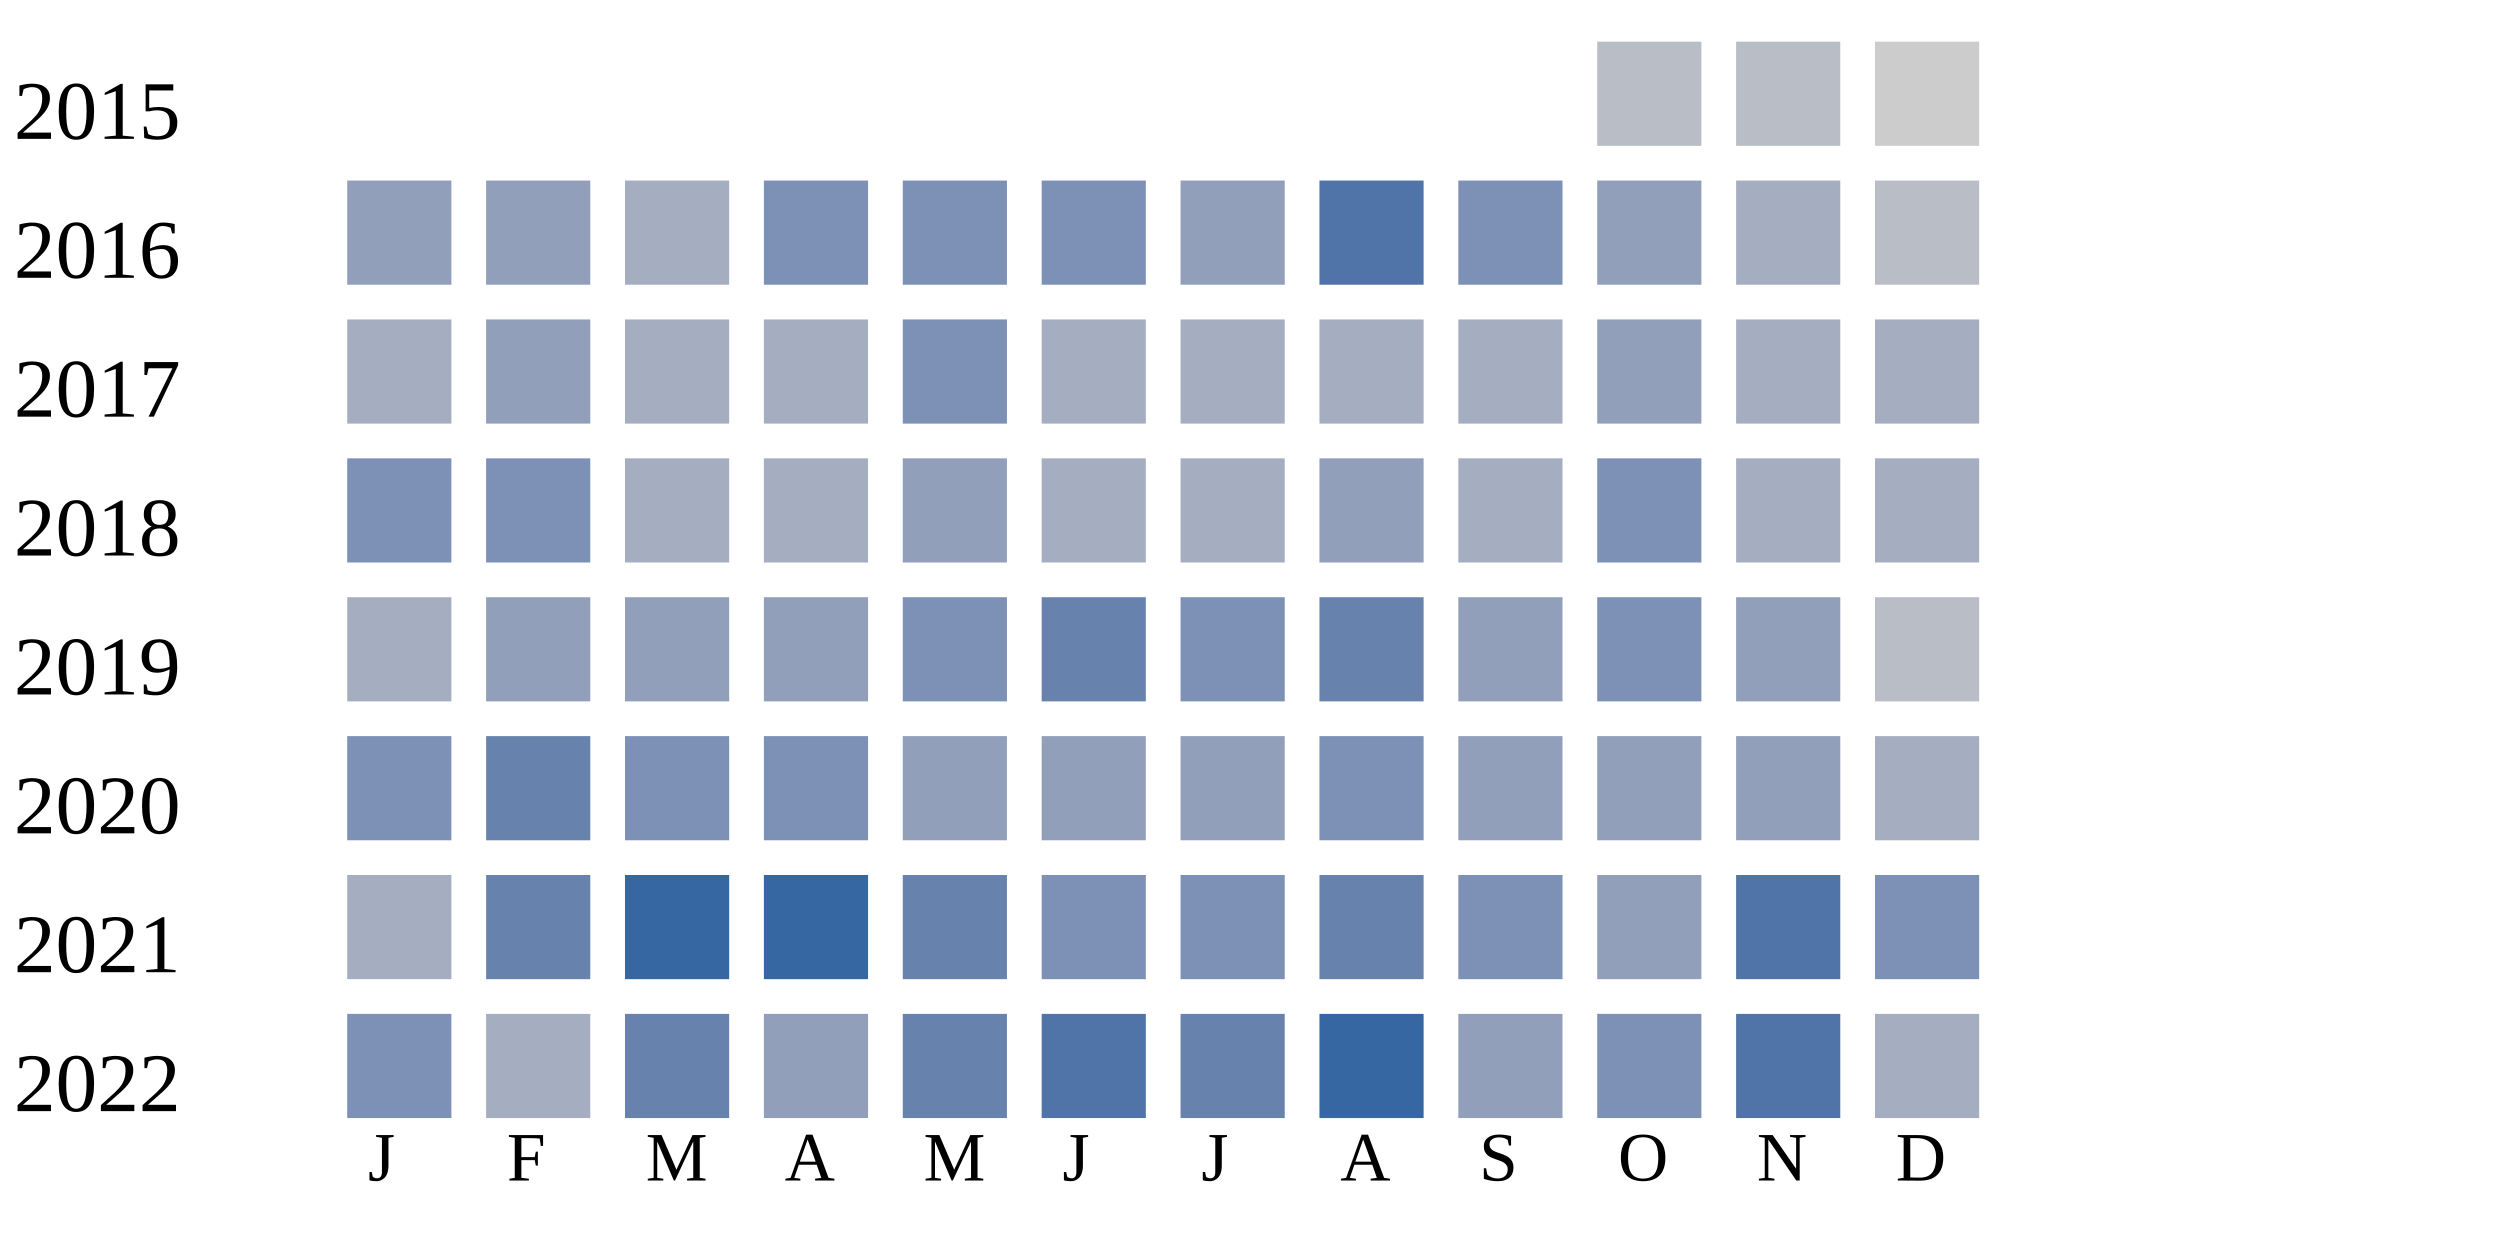
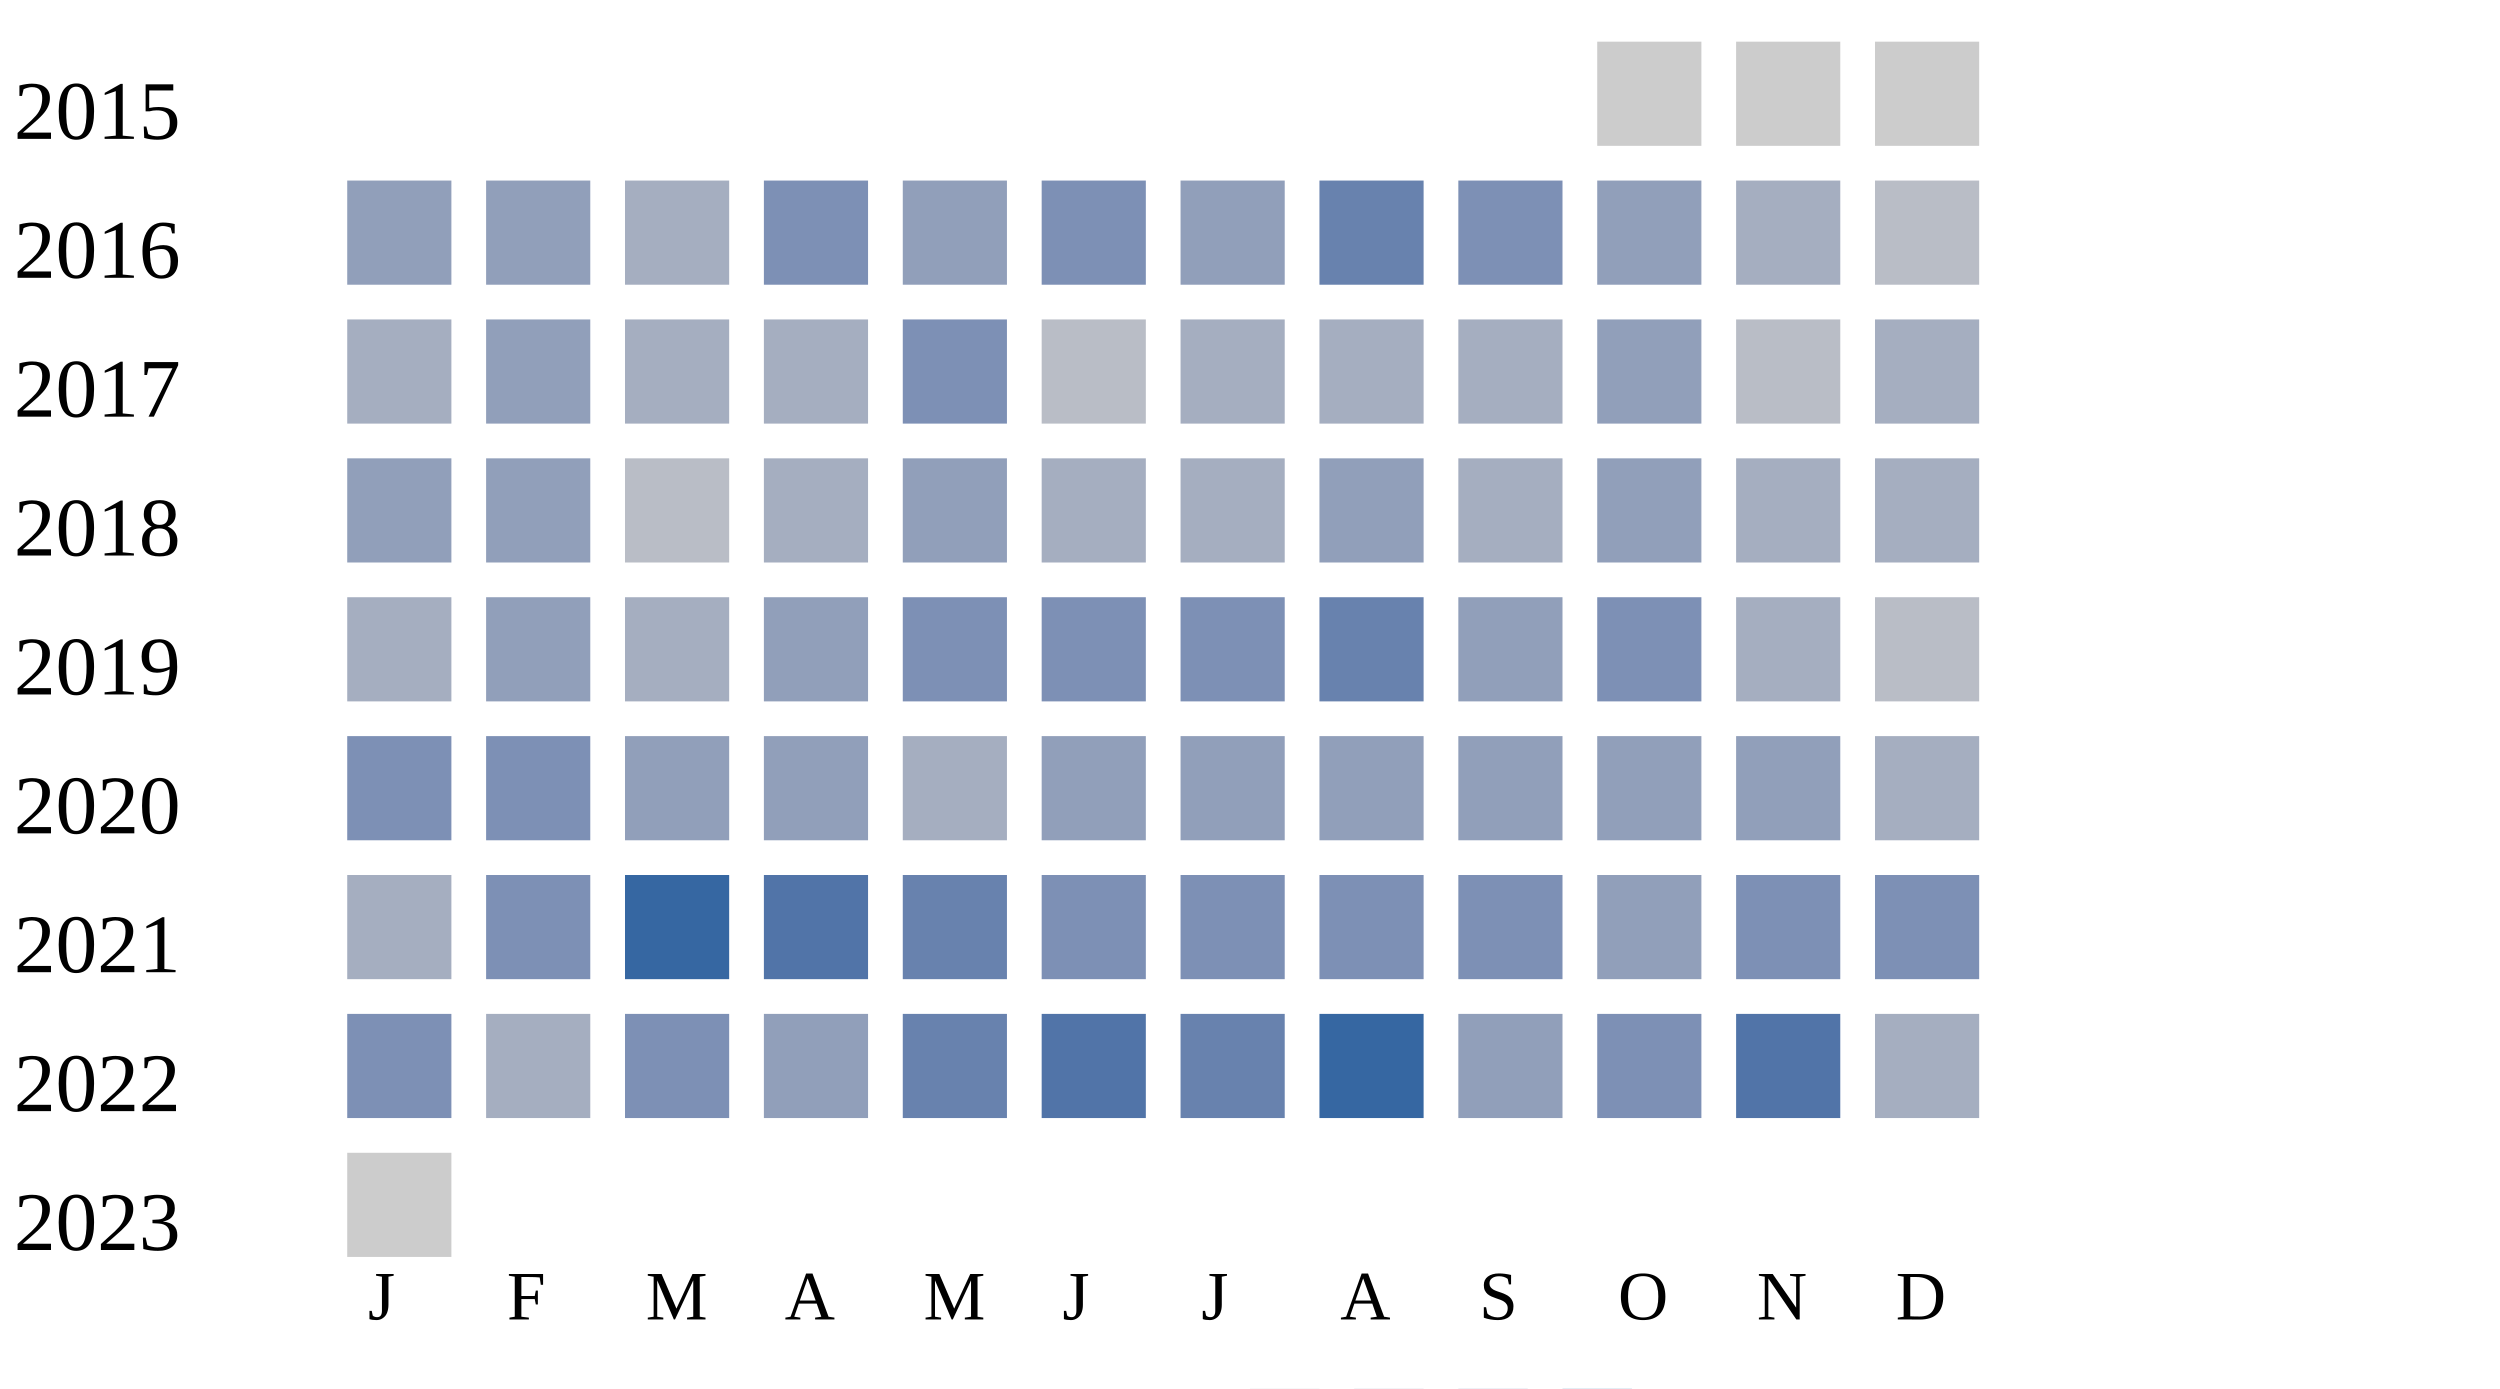
- <svg xmlns="http://www.w3.org/2000/svg" width="360" height="180">
+ <svg xmlns="http://www.w3.org/2000/svg" width="360" height="200">
  <g transform="translate(0 0)">
    <text x="2" y="20">2015</text>
-     <rect x="230" y="6" width="15" height="15" fill="#b9bdc6" />
-     <rect x="250" y="6" width="15" height="15" fill="#b9bdc6" />
+     <rect x="230" y="6" width="15" height="15" fill="#cccccc" />
+     <rect x="250" y="6" width="15" height="15" fill="#cccccc" />
    <rect x="270" y="6" width="15" height="15" fill="#cccccc" />
  </g>
  <g transform="translate(0 20)">
    <text x="2" y="20">2016</text>
    <rect x="50" y="6" width="15" height="15" fill="#919fba" />
    <rect x="70" y="6" width="15" height="15" fill="#919fba" />
    <rect x="90" y="6" width="15" height="15" fill="#a5aec0" />
    <rect x="110" y="6" width="15" height="15" fill="#7d90b5" />
-     <rect x="130" y="6" width="15" height="15" fill="#7d90b5" />
+     <rect x="130" y="6" width="15" height="15" fill="#919fba" />
    <rect x="150" y="6" width="15" height="15" fill="#7d90b5" />
    <rect x="170" y="6" width="15" height="15" fill="#919fba" />
-     <rect x="190" y="6" width="15" height="15" fill="#5174a8" />
+     <rect x="190" y="6" width="15" height="15" fill="#6882ae" />
    <rect x="210" y="6" width="15" height="15" fill="#7d90b5" />
    <rect x="230" y="6" width="15" height="15" fill="#919fba" />
    <rect x="250" y="6" width="15" height="15" fill="#a5aec0" />
    <rect x="270" y="6" width="15" height="15" fill="#b9bdc6" />
  </g>
  <g transform="translate(0 40)">
    <text x="2" y="20">2017</text>
    <rect x="50" y="6" width="15" height="15" fill="#a5aec0" />
    <rect x="70" y="6" width="15" height="15" fill="#919fba" />
    <rect x="90" y="6" width="15" height="15" fill="#a5aec0" />
    <rect x="110" y="6" width="15" height="15" fill="#a5aec0" />
    <rect x="130" y="6" width="15" height="15" fill="#7d90b5" />
-     <rect x="150" y="6" width="15" height="15" fill="#a5aec0" />
+     <rect x="150" y="6" width="15" height="15" fill="#b9bdc6" />
    <rect x="170" y="6" width="15" height="15" fill="#a5aec0" />
    <rect x="190" y="6" width="15" height="15" fill="#a5aec0" />
    <rect x="210" y="6" width="15" height="15" fill="#a5aec0" />
    <rect x="230" y="6" width="15" height="15" fill="#919fba" />
-     <rect x="250" y="6" width="15" height="15" fill="#a5aec0" />
+     <rect x="250" y="6" width="15" height="15" fill="#b9bdc6" />
    <rect x="270" y="6" width="15" height="15" fill="#a5aec0" />
  </g>
  <g transform="translate(0 60)">
    <text x="2" y="20">2018</text>
-     <rect x="50" y="6" width="15" height="15" fill="#7d90b5" />
-     <rect x="70" y="6" width="15" height="15" fill="#7d90b5" />
-     <rect x="90" y="6" width="15" height="15" fill="#a5aec0" />
+     <rect x="50" y="6" width="15" height="15" fill="#919fba" />
+     <rect x="70" y="6" width="15" height="15" fill="#919fba" />
+     <rect x="90" y="6" width="15" height="15" fill="#b9bdc6" />
    <rect x="110" y="6" width="15" height="15" fill="#a5aec0" />
    <rect x="130" y="6" width="15" height="15" fill="#919fba" />
    <rect x="150" y="6" width="15" height="15" fill="#a5aec0" />
    <rect x="170" y="6" width="15" height="15" fill="#a5aec0" />
    <rect x="190" y="6" width="15" height="15" fill="#919fba" />
    <rect x="210" y="6" width="15" height="15" fill="#a5aec0" />
-     <rect x="230" y="6" width="15" height="15" fill="#7d90b5" />
+     <rect x="230" y="6" width="15" height="15" fill="#919fba" />
    <rect x="250" y="6" width="15" height="15" fill="#a5aec0" />
    <rect x="270" y="6" width="15" height="15" fill="#a5aec0" />
  </g>
  <g transform="translate(0 80)">
    <text x="2" y="20">2019</text>
    <rect x="50" y="6" width="15" height="15" fill="#a5aec0" />
    <rect x="70" y="6" width="15" height="15" fill="#919fba" />
-     <rect x="90" y="6" width="15" height="15" fill="#919fba" />
+     <rect x="90" y="6" width="15" height="15" fill="#a5aec0" />
    <rect x="110" y="6" width="15" height="15" fill="#919fba" />
    <rect x="130" y="6" width="15" height="15" fill="#7d90b5" />
-     <rect x="150" y="6" width="15" height="15" fill="#6882ae" />
+     <rect x="150" y="6" width="15" height="15" fill="#7d90b5" />
    <rect x="170" y="6" width="15" height="15" fill="#7d90b5" />
    <rect x="190" y="6" width="15" height="15" fill="#6882ae" />
    <rect x="210" y="6" width="15" height="15" fill="#919fba" />
    <rect x="230" y="6" width="15" height="15" fill="#7d90b5" />
-     <rect x="250" y="6" width="15" height="15" fill="#919fba" />
+     <rect x="250" y="6" width="15" height="15" fill="#a5aec0" />
    <rect x="270" y="6" width="15" height="15" fill="#b9bdc6" />
  </g>
  <g transform="translate(0 100)">
    <text x="2" y="20">2020</text>
    <rect x="50" y="6" width="15" height="15" fill="#7d90b5" />
-     <rect x="70" y="6" width="15" height="15" fill="#6882ae" />
-     <rect x="90" y="6" width="15" height="15" fill="#7d90b5" />
-     <rect x="110" y="6" width="15" height="15" fill="#7d90b5" />
-     <rect x="130" y="6" width="15" height="15" fill="#919fba" />
+     <rect x="70" y="6" width="15" height="15" fill="#7d90b5" />
+     <rect x="90" y="6" width="15" height="15" fill="#919fba" />
+     <rect x="110" y="6" width="15" height="15" fill="#919fba" />
+     <rect x="130" y="6" width="15" height="15" fill="#a5aec0" />
    <rect x="150" y="6" width="15" height="15" fill="#919fba" />
    <rect x="170" y="6" width="15" height="15" fill="#919fba" />
-     <rect x="190" y="6" width="15" height="15" fill="#7d90b5" />
+     <rect x="190" y="6" width="15" height="15" fill="#919fba" />
    <rect x="210" y="6" width="15" height="15" fill="#919fba" />
    <rect x="230" y="6" width="15" height="15" fill="#919fba" />
    <rect x="250" y="6" width="15" height="15" fill="#919fba" />
    <rect x="270" y="6" width="15" height="15" fill="#a5aec0" />
  </g>
  <g transform="translate(0 120)">
    <text x="2" y="20">2021</text>
    <rect x="50" y="6" width="15" height="15" fill="#a5aec0" />
-     <rect x="70" y="6" width="15" height="15" fill="#6882ae" />
+     <rect x="70" y="6" width="15" height="15" fill="#7d90b5" />
    <rect x="90" y="6" width="15" height="15" fill="#3667a2" />
-     <rect x="110" y="6" width="15" height="15" fill="#3667a2" />
+     <rect x="110" y="6" width="15" height="15" fill="#5174a8" />
    <rect x="130" y="6" width="15" height="15" fill="#6882ae" />
    <rect x="150" y="6" width="15" height="15" fill="#7d90b5" />
    <rect x="170" y="6" width="15" height="15" fill="#7d90b5" />
-     <rect x="190" y="6" width="15" height="15" fill="#6882ae" />
+     <rect x="190" y="6" width="15" height="15" fill="#7d90b5" />
    <rect x="210" y="6" width="15" height="15" fill="#7d90b5" />
    <rect x="230" y="6" width="15" height="15" fill="#919fba" />
-     <rect x="250" y="6" width="15" height="15" fill="#5174a8" />
+     <rect x="250" y="6" width="15" height="15" fill="#7d90b5" />
    <rect x="270" y="6" width="15" height="15" fill="#7d90b5" />
  </g>
  <g transform="translate(0 140)">
    <text x="2" y="20">2022</text>
    <rect x="50" y="6" width="15" height="15" fill="#7d90b5" />
    <rect x="70" y="6" width="15" height="15" fill="#a5aec0" />
-     <rect x="90" y="6" width="15" height="15" fill="#6882ae" />
+     <rect x="90" y="6" width="15" height="15" fill="#7d90b5" />
    <rect x="110" y="6" width="15" height="15" fill="#919fba" />
    <rect x="130" y="6" width="15" height="15" fill="#6882ae" />
    <rect x="150" y="6" width="15" height="15" fill="#5174a8" />
    <rect x="170" y="6" width="15" height="15" fill="#6882ae" />
    <rect x="190" y="6" width="15" height="15" fill="#3667a2" />
    <rect x="210" y="6" width="15" height="15" fill="#919fba" />
    <rect x="230" y="6" width="15" height="15" fill="#7d90b5" />
    <rect x="250" y="6" width="15" height="15" fill="#5174a8" />
    <rect x="270" y="6" width="15" height="15" fill="#a5aec0" />
  </g>
-   <text style="font-size: 10px; text-align: center" x="53" y="170">J</text>
-   <text style="font-size: 10px; text-align: center" x="73" y="170">F</text>
-   <text style="font-size: 10px; text-align: center" x="93" y="170">M</text>
-   <text style="font-size: 10px; text-align: center" x="113" y="170">A</text>
-   <text style="font-size: 10px; text-align: center" x="133" y="170">M</text>
-   <text style="font-size: 10px; text-align: center" x="153" y="170">J</text>
-   <text style="font-size: 10px; text-align: center" x="173" y="170">J</text>
-   <text style="font-size: 10px; text-align: center" x="193" y="170">A</text>
-   <text style="font-size: 10px; text-align: center" x="213" y="170">S</text>
-   <text style="font-size: 10px; text-align: center" x="233" y="170">O</text>
-   <text style="font-size: 10px; text-align: center" x="253" y="170">N</text>
-   <text style="font-size: 10px; text-align: center" x="273" y="170">D</text>
-   <text style="font-size: 10px;" x="155" y="189">Less</text>
-   <rect fill="#b9bdc6" width="10" height="10" x="180" y="180" />
-   <rect fill="#919fba" width="10" height="10" x="195" y="180" />
-   <rect fill="#6882ae" width="10" height="10" x="210" y="180" />
-   <rect fill="#005a9c" width="10" height="10" x="225" y="180" />
-   <text x="240" y="189" style="font-size: 10px;">More</text>
+   <g transform="translate(0 160)">
+     <text x="2" y="20">2023</text>
+     <rect x="50" y="6" width="15" height="15" fill="#cccccc" />
+   </g>
+   <text style="font-size: 10px; text-align: center" x="53" y="190">J</text>
+   <text style="font-size: 10px; text-align: center" x="73" y="190">F</text>
+   <text style="font-size: 10px; text-align: center" x="93" y="190">M</text>
+   <text style="font-size: 10px; text-align: center" x="113" y="190">A</text>
+   <text style="font-size: 10px; text-align: center" x="133" y="190">M</text>
+   <text style="font-size: 10px; text-align: center" x="153" y="190">J</text>
+   <text style="font-size: 10px; text-align: center" x="173" y="190">J</text>
+   <text style="font-size: 10px; text-align: center" x="193" y="190">A</text>
+   <text style="font-size: 10px; text-align: center" x="213" y="190">S</text>
+   <text style="font-size: 10px; text-align: center" x="233" y="190">O</text>
+   <text style="font-size: 10px; text-align: center" x="253" y="190">N</text>
+   <text style="font-size: 10px; text-align: center" x="273" y="190">D</text>
+   <text style="font-size: 10px;" x="155" y="209">Less</text>
+   <rect fill="#b9bdc6" width="10" height="10" x="180" y="200" />
+   <rect fill="#919fba" width="10" height="10" x="195" y="200" />
+   <rect fill="#6882ae" width="10" height="10" x="210" y="200" />
+   <rect fill="#005a9c" width="10" height="10" x="225" y="200" />
+   <text x="240" y="209" style="font-size: 10px;">More</text>
</svg>
